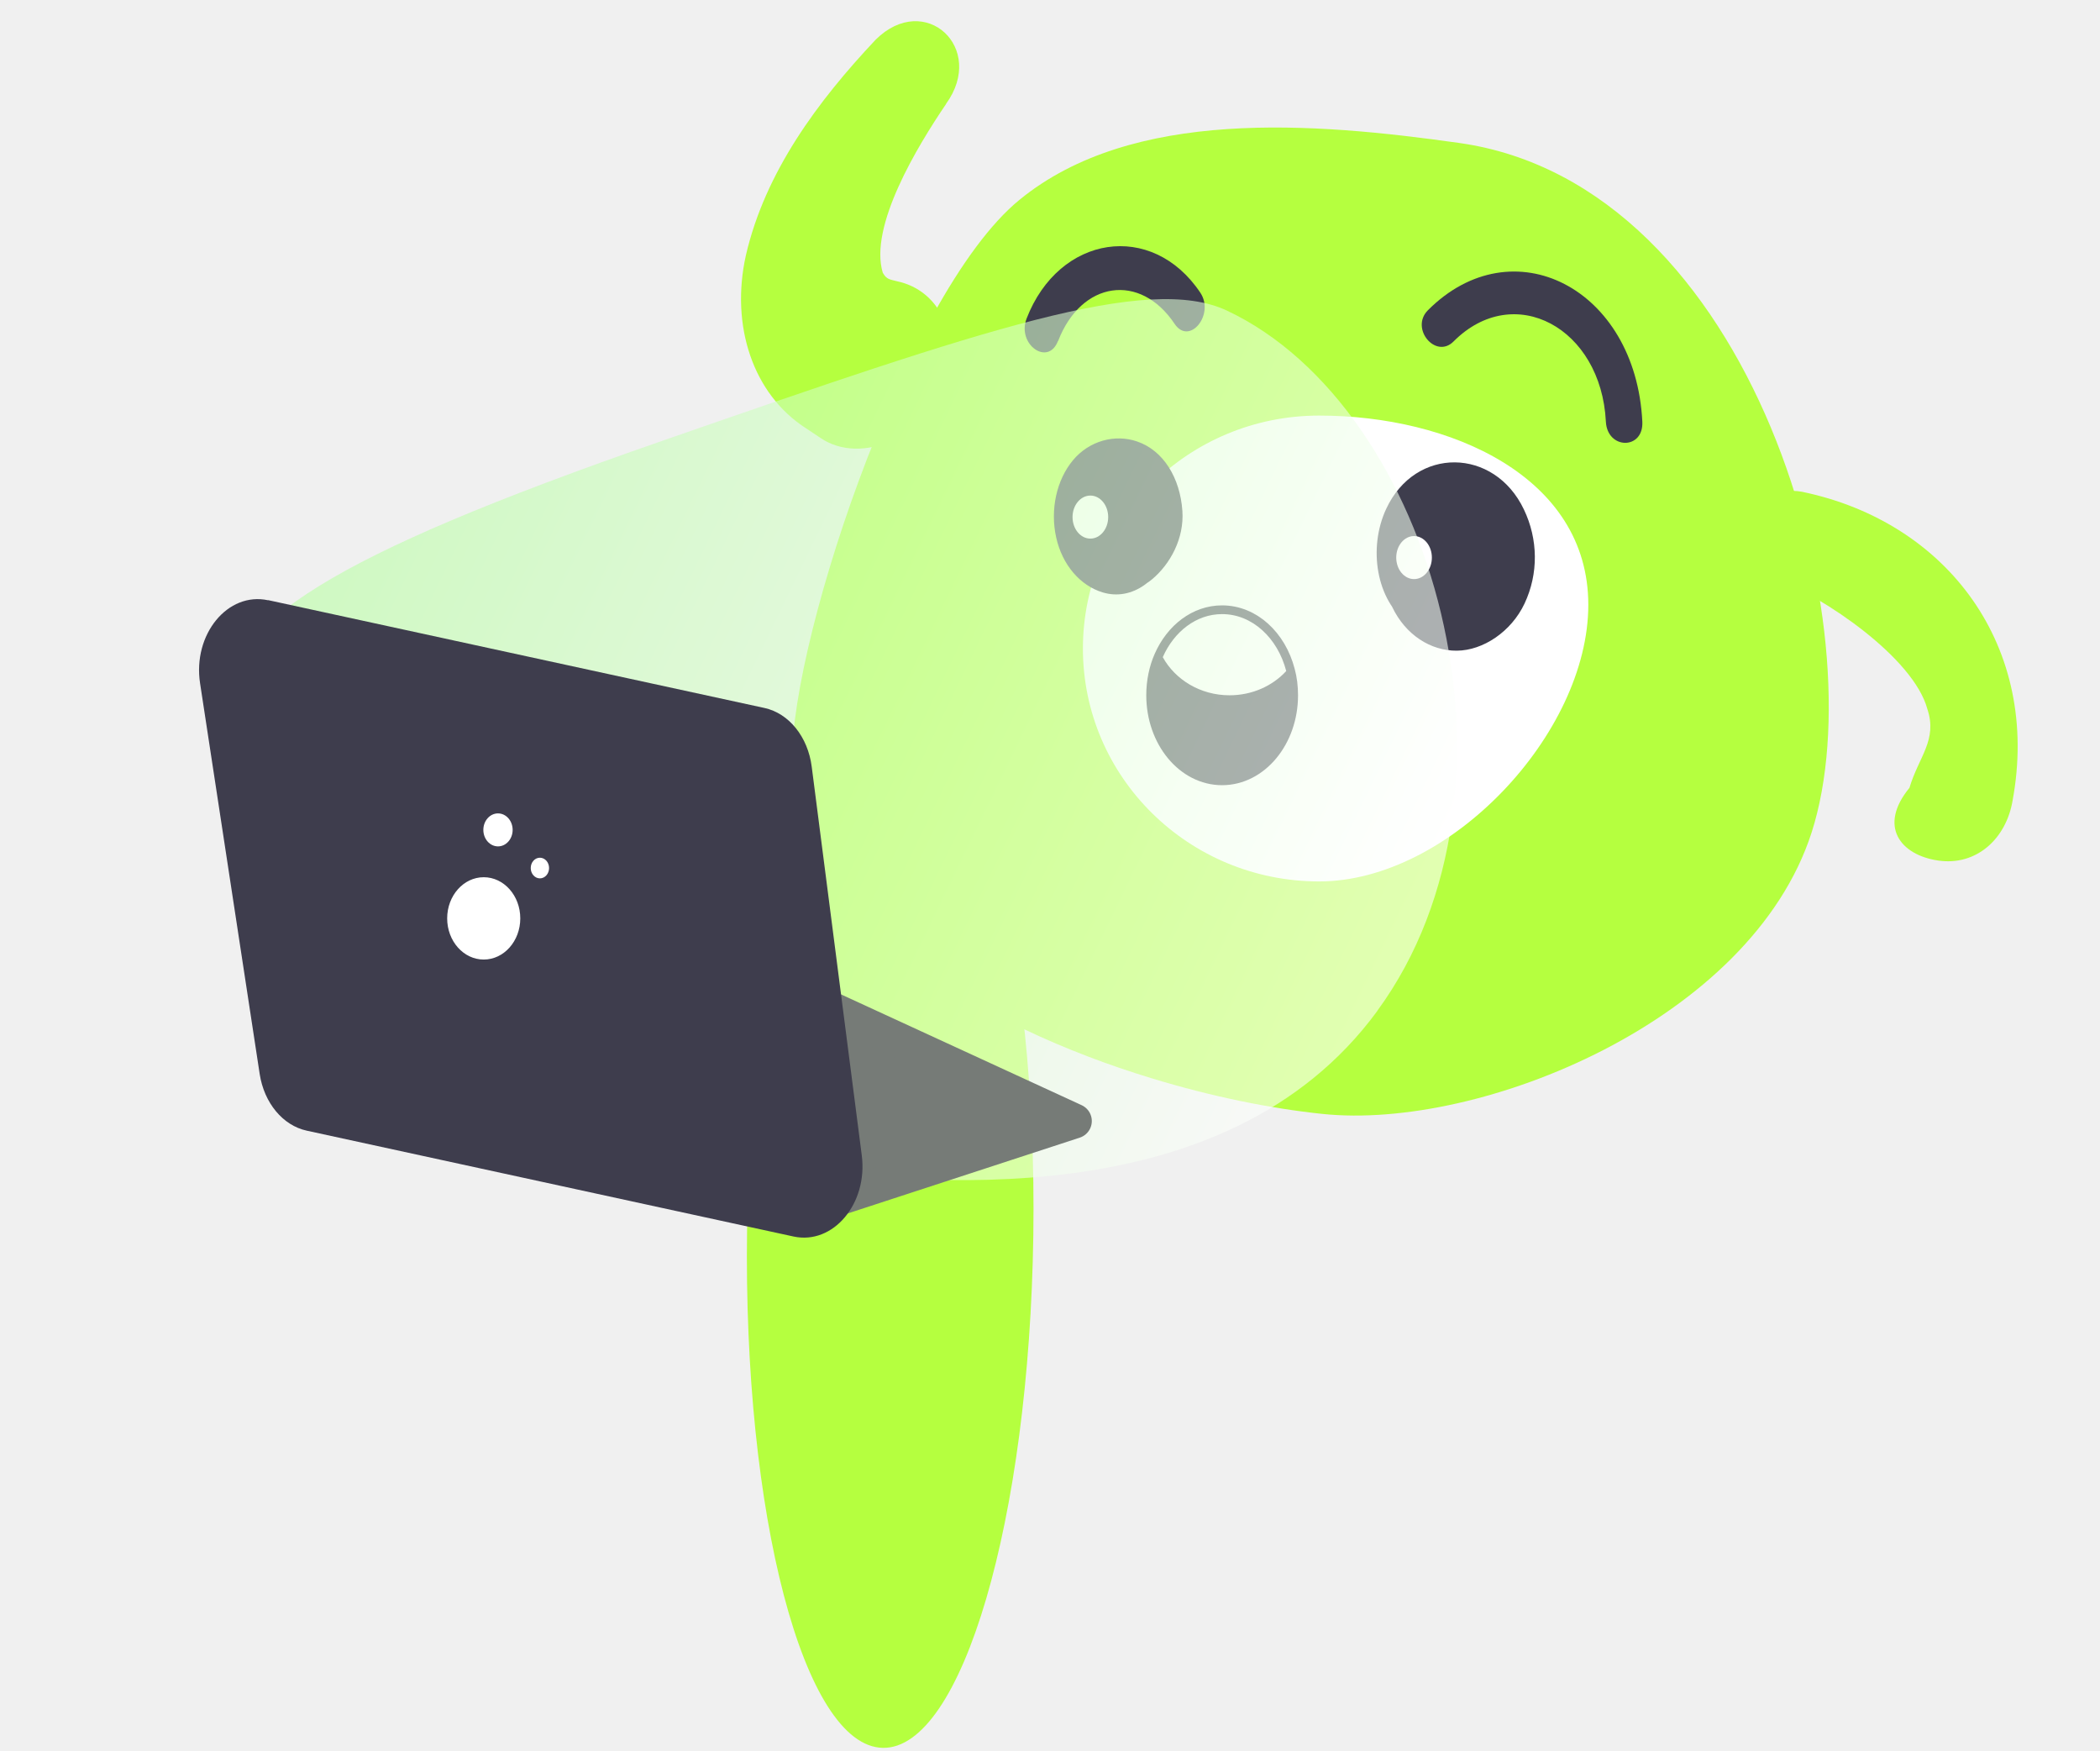
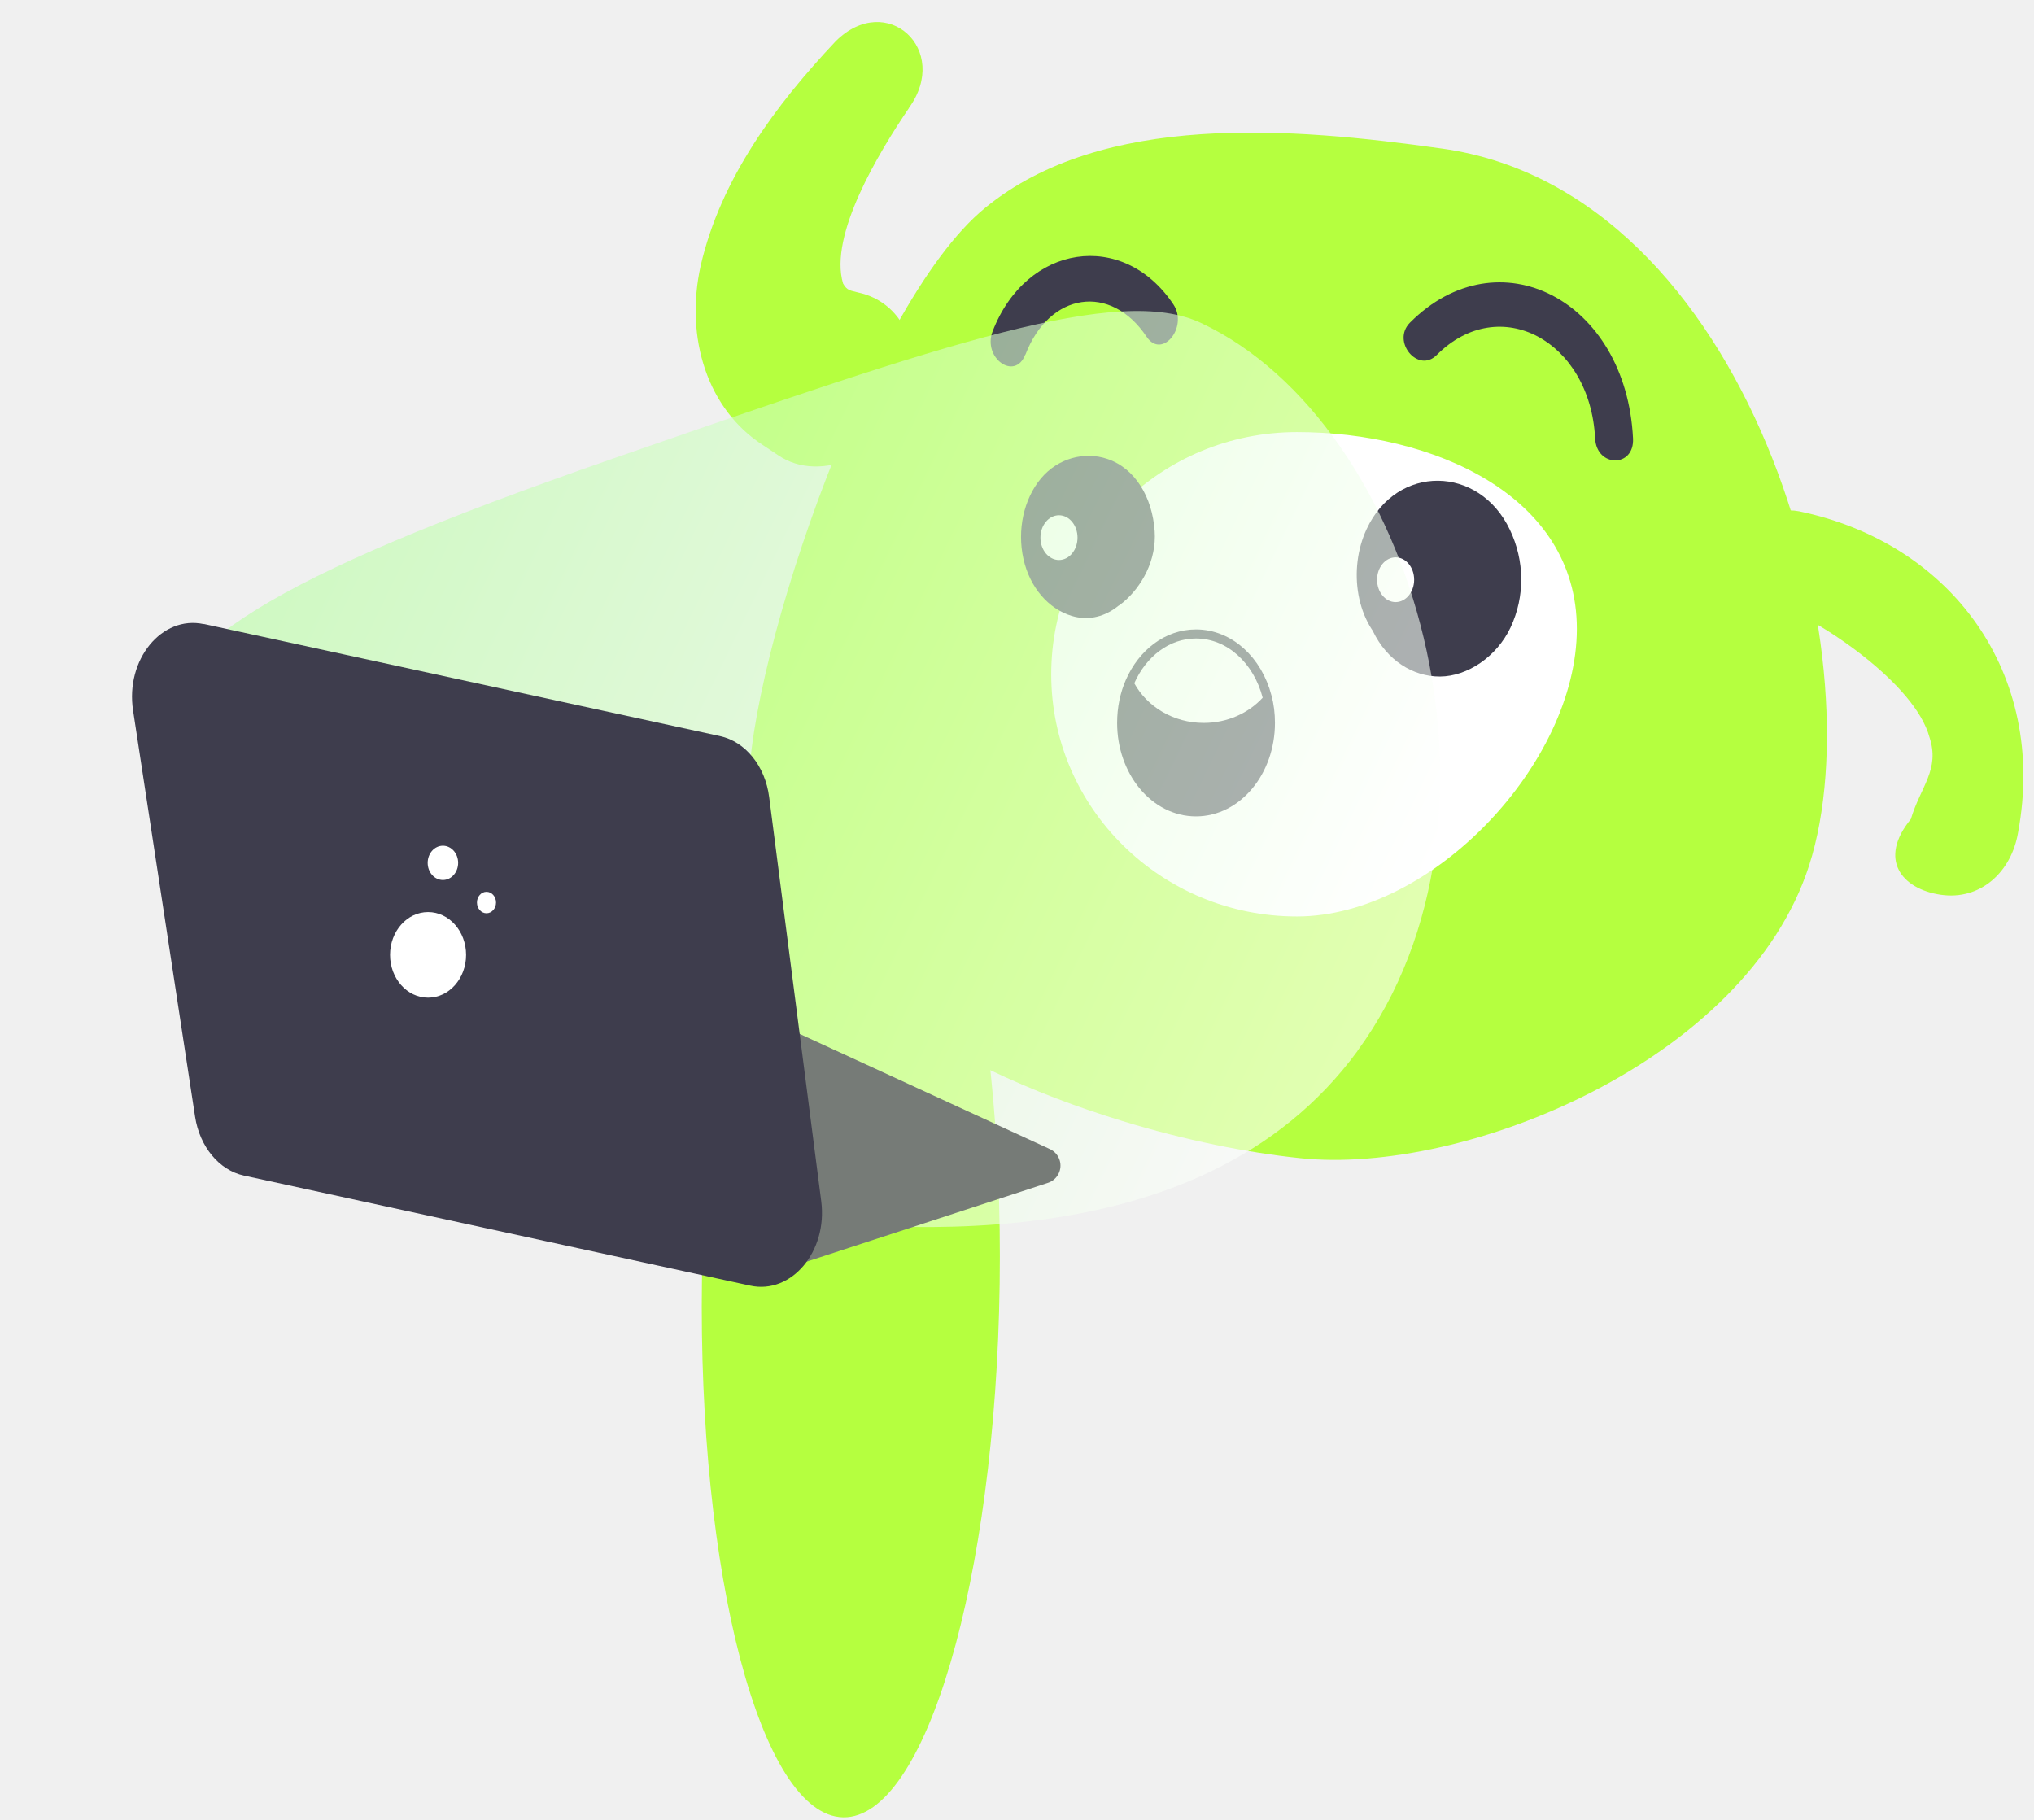
- <svg xmlns="http://www.w3.org/2000/svg" width="600" height="500" viewBox="0 0 922 825" fill="none">
+ <svg xmlns="http://www.w3.org/2000/svg" height="600" viewBox="0 0 922 825" fill="none">
  <path d="M815.637 231.805C884.469 246.113 928.101 305.153 914.804 377.246C911.806 395.331 897.721 408.199 879.769 405.594C861.818 402.99 851.323 389.375 866.174 371.307C870.563 356.564 879.496 348.828 874.599 334.136C868.028 309.928 825.743 281.337 802.849 272.604C778.935 262.771 790.303 226.976 815.673 231.801L815.637 231.805Z" fill="#B5FF3F" />
  <path d="M412.031 48.976C398.344 69.118 375.624 106.707 382.156 128.514C383.98 131.801 385.552 131.676 389.032 132.597C408.642 136.797 418.774 157.684 411.654 179.251C403.461 205.543 372.188 219.747 352.654 206.307L346.106 201.934C320.886 185.848 310.265 153.393 317.634 120.327C326.729 81.011 351.563 47.629 378.809 18.707C401.983 -4.307 431.138 22.589 411.977 48.969L412.031 48.976Z" fill="#B5FF3F" />
  <path d="M820.048 392.354C791.506 480.949 663.971 532.807 589.469 525.005C565.212 522.49 537.08 516.844 508.629 508.118C428.427 483.685 345.672 435.076 339.654 363.676C335.322 311.988 391.743 139.052 446.594 94.19C499.803 50.663 585.384 57.718 653.822 67.368C793.161 86.975 850.87 296.573 820.048 392.354Z" fill="#B5FF3F" />
  <path d="M714.772 285.065C714.772 345.697 649.395 415.434 587.886 415.434C526.377 415.434 476.515 366.282 476.515 305.65C476.515 245.017 526.377 195.865 587.886 195.865C649.395 195.865 714.772 224.433 714.772 285.065Z" fill="white" />
  <path d="M453.137 582.142C455.054 448.015 426.401 338.736 389.137 338.061C351.874 337.386 320.111 445.57 318.193 579.697C316.276 713.824 344.929 823.103 382.193 823.778C419.456 824.453 451.219 716.269 453.137 582.142Z" fill="#B5FF3F" />
  <path d="M466.737 239.284C463.606 252.744 470.174 267.402 479.874 274.224C488.733 280.493 500.648 280.125 509.126 273.026C517.604 265.927 524.325 253.85 523.408 240.759C522.339 225.363 514.549 212.272 501.947 208.032C491.636 204.528 479.492 207.663 471.778 216.974C464.064 226.285 461.009 240.206 463.911 253.297C466.813 266.388 475.368 276.068 485.831 279.203C499.808 283.444 513.479 273.118 517.986 257.169C520.201 249.333 517.68 239.93 512.945 234.306C507.598 227.853 501.107 226.931 494.004 228.221C493.24 228.406 492.476 228.59 491.712 228.867L497.135 227.945C496.371 228.037 495.607 228.129 494.844 227.945L500.495 228.867C498.968 228.59 497.364 228.313 495.913 227.668L501.106 230.342C500.648 230.065 500.19 229.789 499.732 229.42L504.162 233.568C503.55 232.923 503.016 232.37 502.481 231.632L505.918 236.979C505.46 236.15 505.078 235.412 504.696 234.582L506.911 240.944C506.529 239.745 506.224 238.547 506.071 237.348L506.835 244.447C506.835 243.433 506.835 242.603 506.835 241.681L506.071 248.78C506.147 248.134 506.3 247.581 506.453 246.936L504.238 253.297C504.543 252.375 504.925 251.638 505.384 250.9L501.947 256.339C502.252 255.879 502.634 255.418 503.092 255.049L498.586 259.197C499.273 258.644 499.884 258.183 500.572 257.815L495.226 260.488C495.989 260.119 496.677 259.935 497.517 259.751L491.559 260.672C492.4 260.672 493.087 260.58 493.927 260.672L487.97 259.751C488.733 259.935 489.497 260.119 490.261 260.396L484.915 257.63C485.678 257.999 486.289 258.46 486.9 259.013L482.394 254.772C482.776 255.141 483.158 255.602 483.463 256.155L479.95 250.624C479.95 250.624 480.485 251.546 480.714 252.099L478.423 245.645C478.728 246.475 478.881 247.213 479.034 248.042L478.193 240.851C478.27 242.234 478.27 243.709 478.193 245.092L478.957 237.901C478.805 238.823 478.652 239.561 478.423 240.39L480.638 234.029C480.256 235.136 479.797 236.058 479.186 237.072L482.623 231.725C482.165 232.37 481.707 232.923 481.096 233.476L485.449 229.42C484.838 229.881 484.304 230.249 483.616 230.618L488.733 228.037C488.275 228.221 487.817 228.406 487.359 228.406L493.011 227.484C492.552 227.484 492.094 227.576 491.559 227.484L497.135 228.406C496.448 228.313 495.837 228.129 495.149 227.853L500.114 230.342C499.503 229.973 498.968 229.604 498.357 229.143L502.481 233.015C501.947 232.462 501.488 231.909 501.03 231.264L504.238 236.242C502.71 233.753 501.488 230.71 499.503 228.682C493.851 223.243 487.664 220.109 480.332 222.598C473.687 224.81 468.417 231.171 466.584 239.192L466.737 239.284Z" fill="#3E3D4D" />
  <path d="M629.035 242.879C618.571 253.112 615.669 272.288 622.39 286.209C628.653 299.208 640.415 306.767 652.788 306.675C665.161 306.583 678.451 297.733 684.714 284.457C691.358 270.352 691.129 254.126 684.408 240.113C670.508 210.889 633.236 210.243 619.488 239.837C610.934 258.183 614.676 282.89 630.104 294.137C642.324 303.08 661.113 301.42 670.737 287.684C676.541 279.387 680.971 267.678 677.534 256.615L677.305 255.97C675.014 248.503 671.501 241.22 665.39 237.255C659.28 233.291 652.406 232.001 645.456 234.121C641.332 235.319 635.909 238.638 633.236 242.51C630.868 245.829 639.575 237.993 635.985 239.929L642.324 236.702C641.79 236.979 641.179 237.163 640.568 237.163L647.594 236.057C646.983 236.057 646.373 236.057 645.838 236.057L652.864 237.163C652.253 237.071 651.719 236.887 651.184 236.61L657.447 239.837C660.197 242.049 662.488 244.723 664.321 248.042L666.994 255.601C666.689 254.772 666.536 253.942 666.46 253.112L667.376 261.502C667.3 260.672 667.376 259.75 667.376 258.92L666.46 267.31C667.071 264.267 666.612 265.466 664.932 271.089C661.801 275.422 661.19 276.529 662.946 274.224C660.808 276.897 658.211 278.741 655.156 279.663C655.843 279.387 656.454 279.202 657.142 279.11L650.268 280.216C651.337 280.124 652.253 280.216 653.323 280.216L646.449 279.11C649.733 279.848 648.358 281.046 644.234 277.451C646.449 279.479 646.984 280.585 642.477 275.33C645.303 278.649 639.422 268.324 641.102 272.841L639.346 267.678C639.575 268.416 639.728 269.246 639.804 270.075L638.888 261.962C638.964 262.792 638.964 263.622 638.888 264.452L639.804 256.339C639.422 259.75 638.047 260.211 641.179 253.758C639.193 257.814 645.532 248.318 642.554 251.453L645.991 248.318C645.38 248.779 644.845 249.24 644.158 249.517C644.081 248.503 651.261 246.843 646.143 247.857L652.712 246.751C651.643 246.843 650.726 246.843 649.657 246.751L656.225 247.857C653.857 247.212 654.85 247.857 659.204 249.701C657.065 248.134 657.905 248.964 661.801 252.282C664.474 256.892 665.238 257.998 663.939 255.509C662.717 253.204 661.342 251.084 659.815 249.148C658.364 247.212 656.607 245.553 654.621 244.262C658.287 247.95 659.28 248.779 657.676 246.935C660.197 251.084 660.884 252.098 659.662 249.978C658.746 247.949 659.127 248.964 660.731 253.112C658.364 245.368 654.239 239.284 647.442 237.071C640.644 234.858 634.381 237.624 628.882 242.971L629.035 242.879Z" fill="#3E3D4D" />
  <path d="M464.822 160.738C475.744 132.343 503.545 128.379 519.737 152.625C526.687 163.042 538.755 148.292 531.881 137.967C509.121 103.948 465.204 110.586 449.929 150.228C445.346 162.305 460.087 172.815 464.746 160.738H464.822Z" fill="#3E3D4D" />
  <path d="M651.261 160.922C679.749 132.343 720.84 154.469 723.055 198.721C723.742 211.996 740.927 212.088 740.239 198.721C737.108 135.754 679.062 106.161 639.117 146.264C630.639 154.838 642.859 169.404 651.261 160.922Z" fill="#3E3D4D" />
  <path d="M573.816 327.694C573.816 348.806 559.61 365.953 542.12 365.953C524.63 365.953 510.5 348.806 510.5 327.694C510.5 321.149 511.799 315.064 514.166 309.717C519.513 297.64 529.976 289.435 542.12 289.435C556.326 289.435 568.317 300.682 572.365 316.263C573.358 319.858 573.816 323.73 573.816 327.694Z" fill="#3E3D4D" stroke="#3E3D4D" stroke-width="8.229" stroke-miterlimit="10" stroke-linecap="round" />
  <path d="M480.029 253.85C484.669 253.85 488.431 249.31 488.431 243.709C488.431 238.108 484.669 233.568 480.029 233.568C475.389 233.568 471.628 238.108 471.628 243.709C471.628 249.31 475.389 253.85 480.029 253.85Z" fill="white" />
  <path d="M632.626 272.933C637.266 272.933 641.027 268.393 641.027 262.792C641.027 257.192 637.266 252.651 632.626 252.651C627.986 252.651 624.224 257.192 624.224 262.792C624.224 268.393 627.986 272.933 632.626 272.933Z" fill="white" />
  <path d="M572.364 316.263C565.948 323.269 556.325 327.694 545.632 327.694C531.884 327.694 519.97 320.319 514.165 309.717C519.511 297.64 529.975 289.435 542.119 289.435C556.325 289.435 568.316 300.682 572.364 316.263Z" fill="white" />
  <path opacity="0.59" d="M615.325 476.445C543.63 574.327 398.86 557.968 332.629 549.991C291.738 545.057 140.121 526.873 85.72 412.632C75.992 392.15 60.741 364.435 68.427 332.326C77.974 292.578 117.544 263.579 277.867 207.878C430.203 154.948 507.062 128.923 544.351 146.364C641.986 192.195 692.364 371.127 615.325 476.377V476.445Z" fill="url(#paint0_linear_56_9854)" />
  <path d="M347.343 569.232L472.478 528.359L308.133 452.716" fill="#767B77" />
  <path d="M347.343 569.232L472.478 528.359L308.133 452.716" stroke="#767B77" stroke-width="16.458" stroke-linecap="round" stroke-linejoin="round" />
  <path d="M92.387 282.843L326.386 333.677C337.915 336.178 346.861 347.264 348.663 361.325L372.261 544.515C375.203 567.296 358.751 586.832 340.076 582.776L110.581 532.888C99.352 530.455 90.525 519.842 88.424 506.187L60.322 322.05C56.779 298.999 73.352 278.787 92.387 282.911V282.843Z" fill="#3E3D4D" />
  <path d="M194.043 452.244C203.561 452.244 211.276 443.558 211.276 432.844C211.276 422.129 203.561 413.443 194.043 413.443C184.525 413.443 176.81 422.129 176.81 432.844C176.81 443.558 184.525 452.244 194.043 452.244Z" fill="white" />
  <path d="M200.769 398.909C204.583 398.909 207.674 395.429 207.674 391.136C207.674 386.842 204.583 383.362 200.769 383.362C196.955 383.362 193.864 386.842 193.864 391.136C193.864 395.429 196.955 398.909 200.769 398.909Z" fill="white" />
  <path d="M220.526 413.983C222.913 413.983 224.849 411.804 224.849 409.116C224.849 406.428 222.913 404.249 220.526 404.249C218.138 404.249 216.202 406.428 216.202 409.116C216.202 411.804 218.138 413.983 220.526 413.983Z" fill="white" />
  <defs>
    <linearGradient id="paint0_linear_56_9854" x1="113.285" y1="216.362" x2="615.16" y2="459.507" gradientUnits="userSpaceOnUse">
      <stop stop-color="#B5FF9F" />
      <stop offset="1" stop-color="white" />
    </linearGradient>
  </defs>
</svg>
